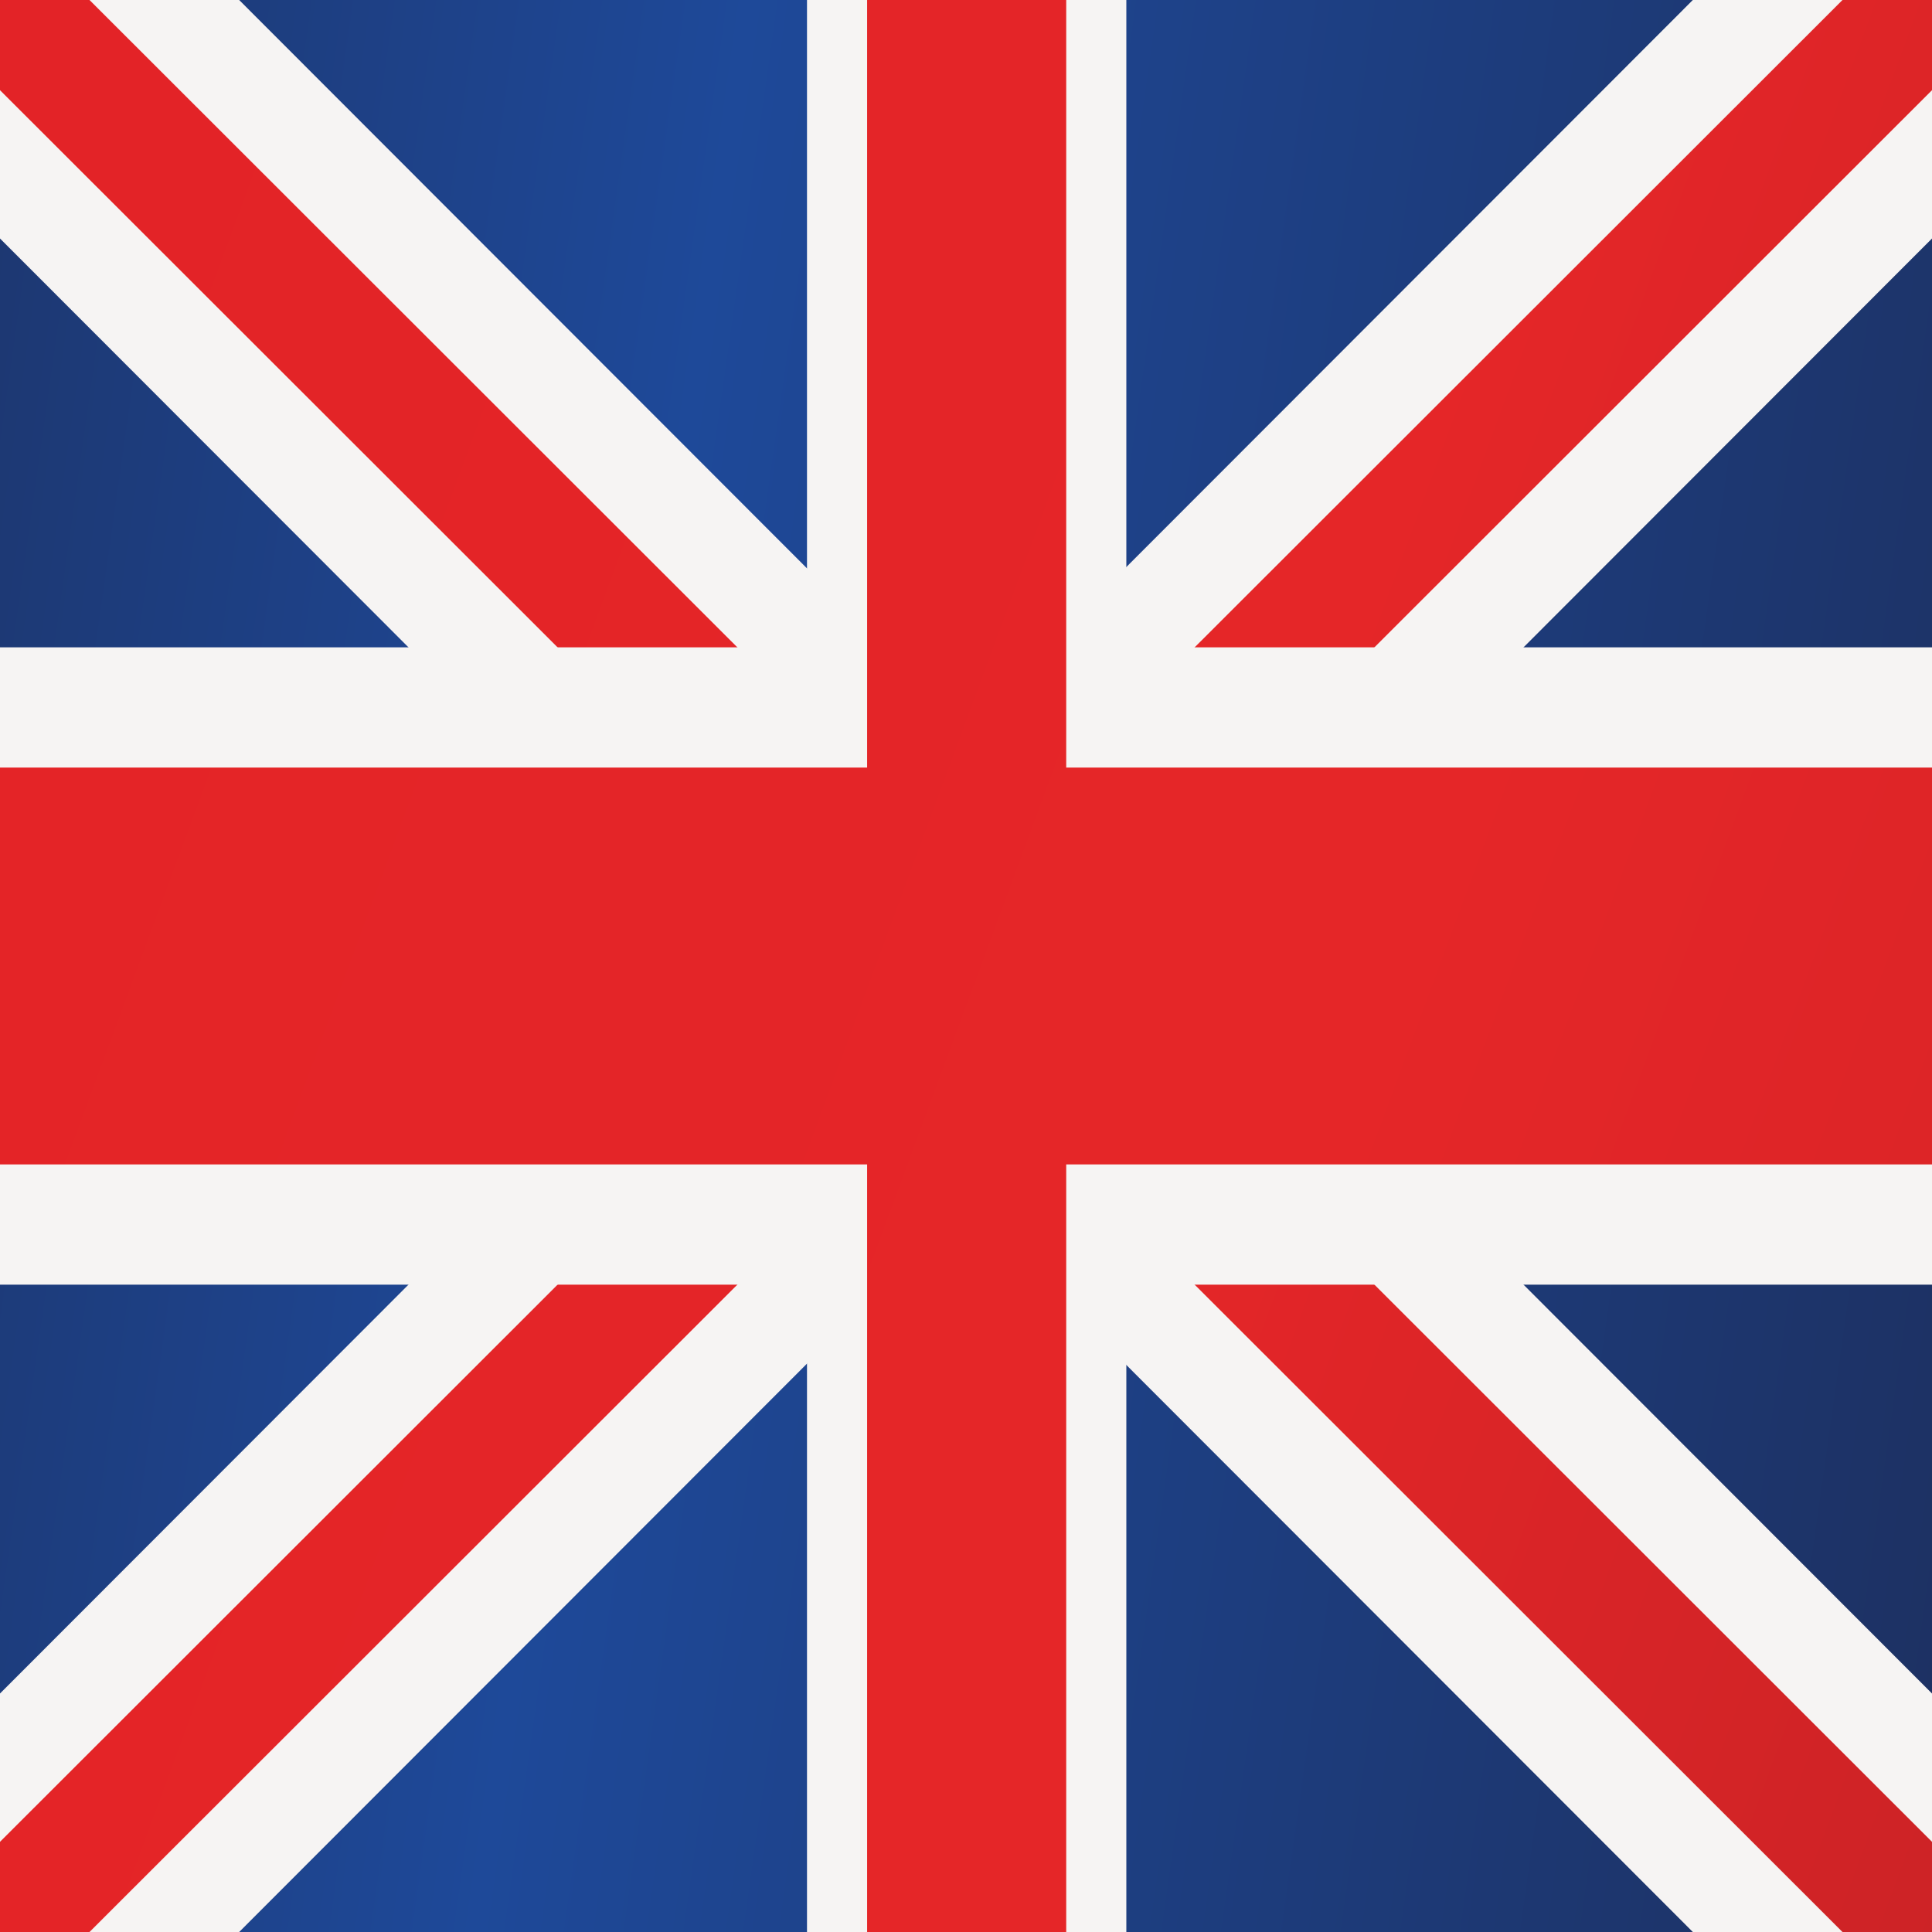
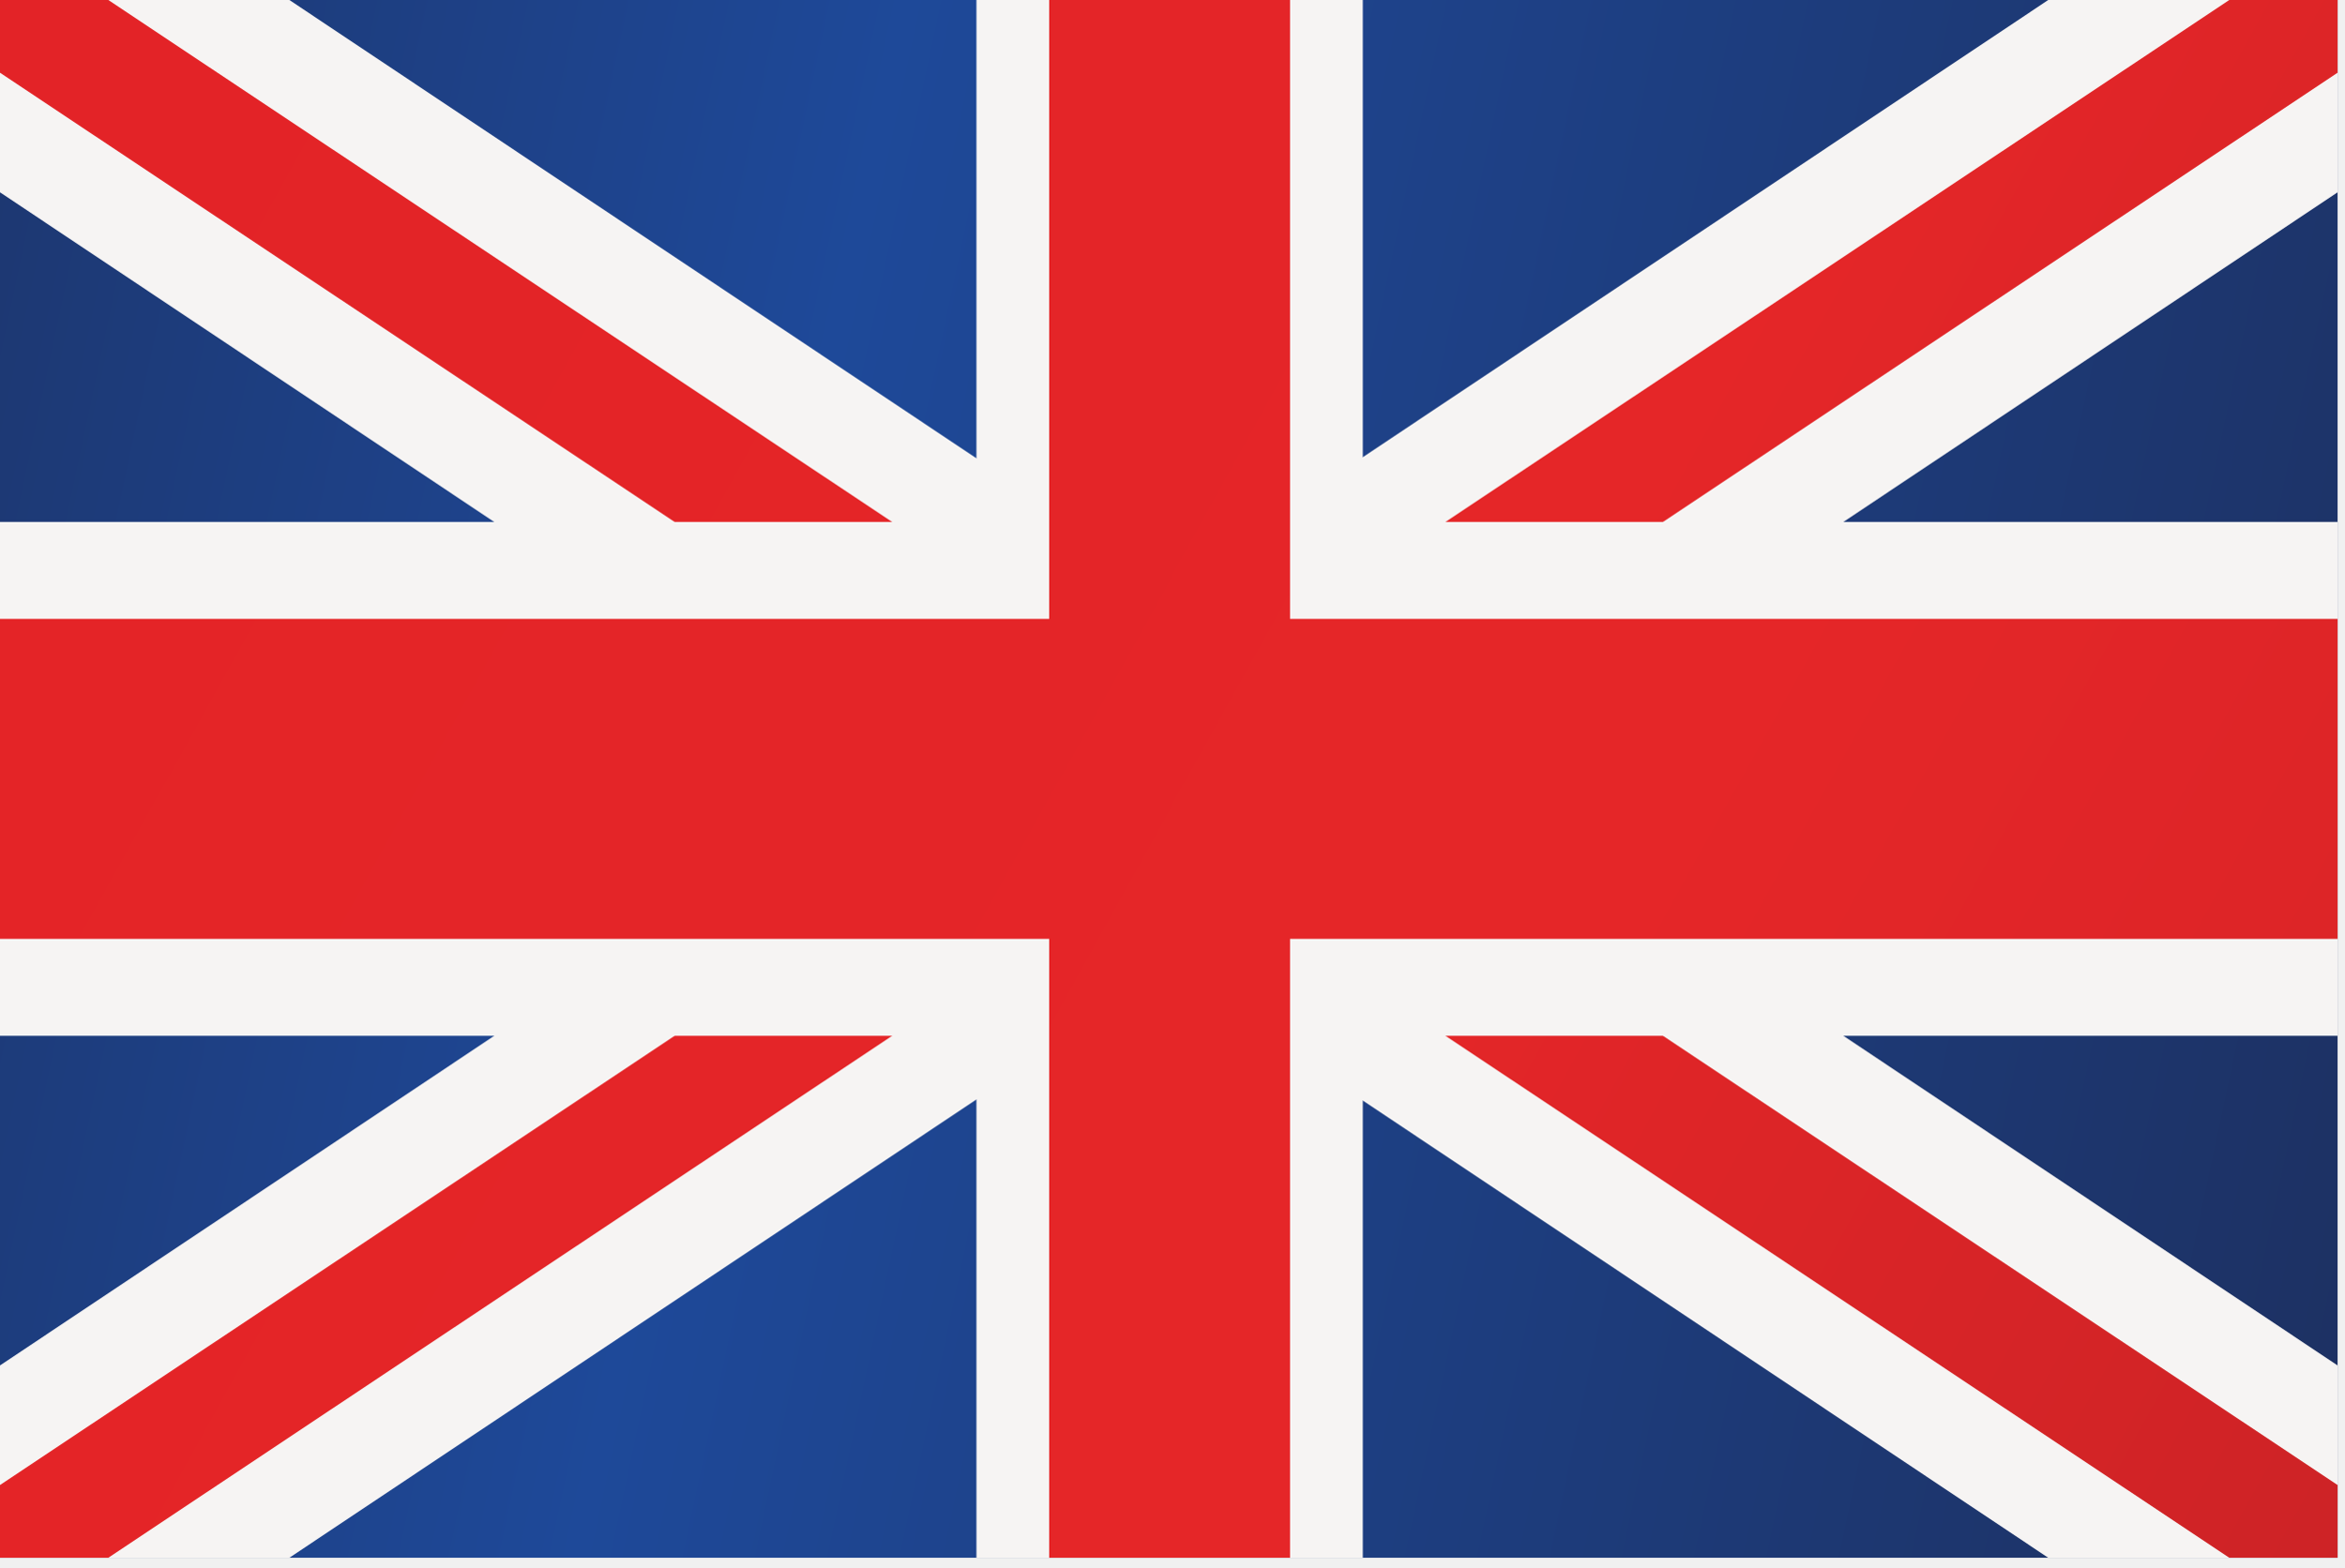
- <svg xmlns="http://www.w3.org/2000/svg" width="100" height="100" viewBox="0 0 100 100" fill="none">
-   <path fill-rule="evenodd" clip-rule="evenodd" d="M0 0H50H100V100H50H0V0Z" fill="url(#paint0_linear_1313_2840)" />
-   <path d="M100 87.656L62.379 50L100 12.344V0H87.621L50 37.656L12.379 0H0V12.344L37.621 50L0 87.656V100H12.379L50 62.344L87.621 100H100V87.656Z" fill="url(#paint1_linear_1313_2840)" />
-   <path d="M100 95.332L54.633 50L100 4.668V0H95.367L50 45.332L4.633 0H0V4.668L45.367 50L0 95.332V100H4.633L50 54.668L95.367 100H100V95.332Z" fill="url(#paint2_linear_1313_2840)" />
-   <path fill-rule="evenodd" clip-rule="evenodd" d="M41.77 0H50H58.299V33.506H100V66.494H58.299V100H50H41.77V66.494H0V33.506H41.77V0Z" fill="url(#paint3_linear_1313_2840)" />
-   <path fill-rule="evenodd" clip-rule="evenodd" d="M55.187 0V39.73H100V60.27H55.187V100H50H44.882V60.27H0V39.73H44.882V0H50H55.187Z" fill="url(#paint4_linear_1313_2840)" />
+ <svg xmlns="http://www.w3.org/2000/svg" width="145" height="97" viewBox="0 0 145 97" fill="none">
+   <g clip-path="url(#clip0_1313_2839)">
+     <path fill-rule="evenodd" clip-rule="evenodd" d="M0 0H72.3H144.6V96.4H72.3H0V0Z" fill="url(#paint0_linear_1313_2839)" />
+     <path d="M144.6 84.5L90.2 48.2L144.6 11.9V0H126.7L72.3 36.3L17.9 0H0V11.9L54.4 48.2L0 84.5V96.4H17.9L72.3 60.1L126.7 96.4H144.6V84.5Z" fill="url(#paint1_linear_1313_2839)" />
+     <path d="M144.6 91.9L79 48.2L144.6 4.5V0H137.9L72.3 43.7L6.7 0H0V4.5L65.6 48.2L0 91.9V96.4H6.7L72.3 52.7L137.9 96.4H144.6V91.9Z" fill="url(#paint2_linear_1313_2839)" />
+     <path fill-rule="evenodd" clip-rule="evenodd" d="M60.4 0H72.3H84.3V32.3H144.6V64.1H84.3V96.4H72.3H60.4V64.1H0V32.3H60.4V0Z" fill="url(#paint3_linear_1313_2839)" />
+     <path fill-rule="evenodd" clip-rule="evenodd" d="M79.8 0V38.3H144.6V58.1H79.8V96.4H72.3H64.9V58.1H0V38.3H64.9V0H72.3H79.8Z" fill="url(#paint4_linear_1313_2839)" />
+   </g>
  <defs>
-     <linearGradient id="paint0_linear_1313_2840" x1="147.8" y1="81.187" x2="-52.574" y2="52.793" gradientUnits="userSpaceOnUse">
+     <linearGradient id="paint0_linear_1313_2839" x1="213.718" y1="78.264" x2="-69.064" y2="18.157" gradientUnits="userSpaceOnUse">
      <stop stop-color="#1C2241" />
      <stop offset="0.59" stop-color="#1E4999" />
      <stop offset="1" stop-color="#1C2241" />
    </linearGradient>
-     <linearGradient id="paint1_linear_1313_2840" x1="198.888" y1="-35.717" x2="-121.737" y2="46.334" gradientUnits="userSpaceOnUse">
+     <linearGradient id="paint1_linear_1313_2839" x1="287.592" y1="-34.431" x2="-142.953" y2="130.839" gradientUnits="userSpaceOnUse">
      <stop stop-color="#F6F4F3" />
      <stop offset="0.45" stop-color="#F6F4F3" />
      <stop offset="0.8" stop-color="#F6F4F3" />
      <stop offset="1" stop-color="#F6F4F3" />
    </linearGradient>
-     <linearGradient id="paint2_linear_1313_2840" x1="-123.1" y1="-93.926" x2="275.126" y2="53.234" gradientUnits="userSpaceOnUse">
+     <linearGradient id="paint2_linear_1313_2839" x1="-178.003" y1="-90.544" x2="322.641" y2="186.967" gradientUnits="userSpaceOnUse">
      <stop stop-color="#E12126" />
      <stop offset="0.24" stop-color="#E12126" />
      <stop offset="0.53" stop-color="#E52628" />
      <stop offset="0.76" stop-color="#B82024" />
      <stop offset="1" stop-color="#E12126" />
    </linearGradient>
-     <linearGradient id="paint3_linear_1313_2840" x1="191.575" y1="-31.506" x2="-113.302" y2="46.514" gradientUnits="userSpaceOnUse">
+     <linearGradient id="paint3_linear_1313_2839" x1="277.017" y1="-30.372" x2="-132.381" y2="126.781" gradientUnits="userSpaceOnUse">
      <stop stop-color="#F6F4F3" />
      <stop offset="0.45" stop-color="#F6F4F3" />
      <stop offset="0.8" stop-color="#F6F4F3" />
      <stop offset="1" stop-color="#F6F4F3" />
    </linearGradient>
-     <linearGradient id="paint4_linear_1313_2840" x1="-237.594" y1="-189.124" x2="423.991" y2="55.358" gradientUnits="userSpaceOnUse">
+     <linearGradient id="paint4_linear_1313_2839" x1="-343.562" y1="-182.315" x2="488.173" y2="278.723" gradientUnits="userSpaceOnUse">
      <stop stop-color="#E12126" />
      <stop offset="0.24" stop-color="#E12126" />
      <stop offset="0.53" stop-color="#E52628" />
      <stop offset="0.76" stop-color="#B82024" />
      <stop offset="1" stop-color="#E12126" />
    </linearGradient>
+     <clipPath id="clip0_1313_2839">
+       <rect width="144.6" height="96.4" fill="white" />
+     </clipPath>
  </defs>
</svg>
